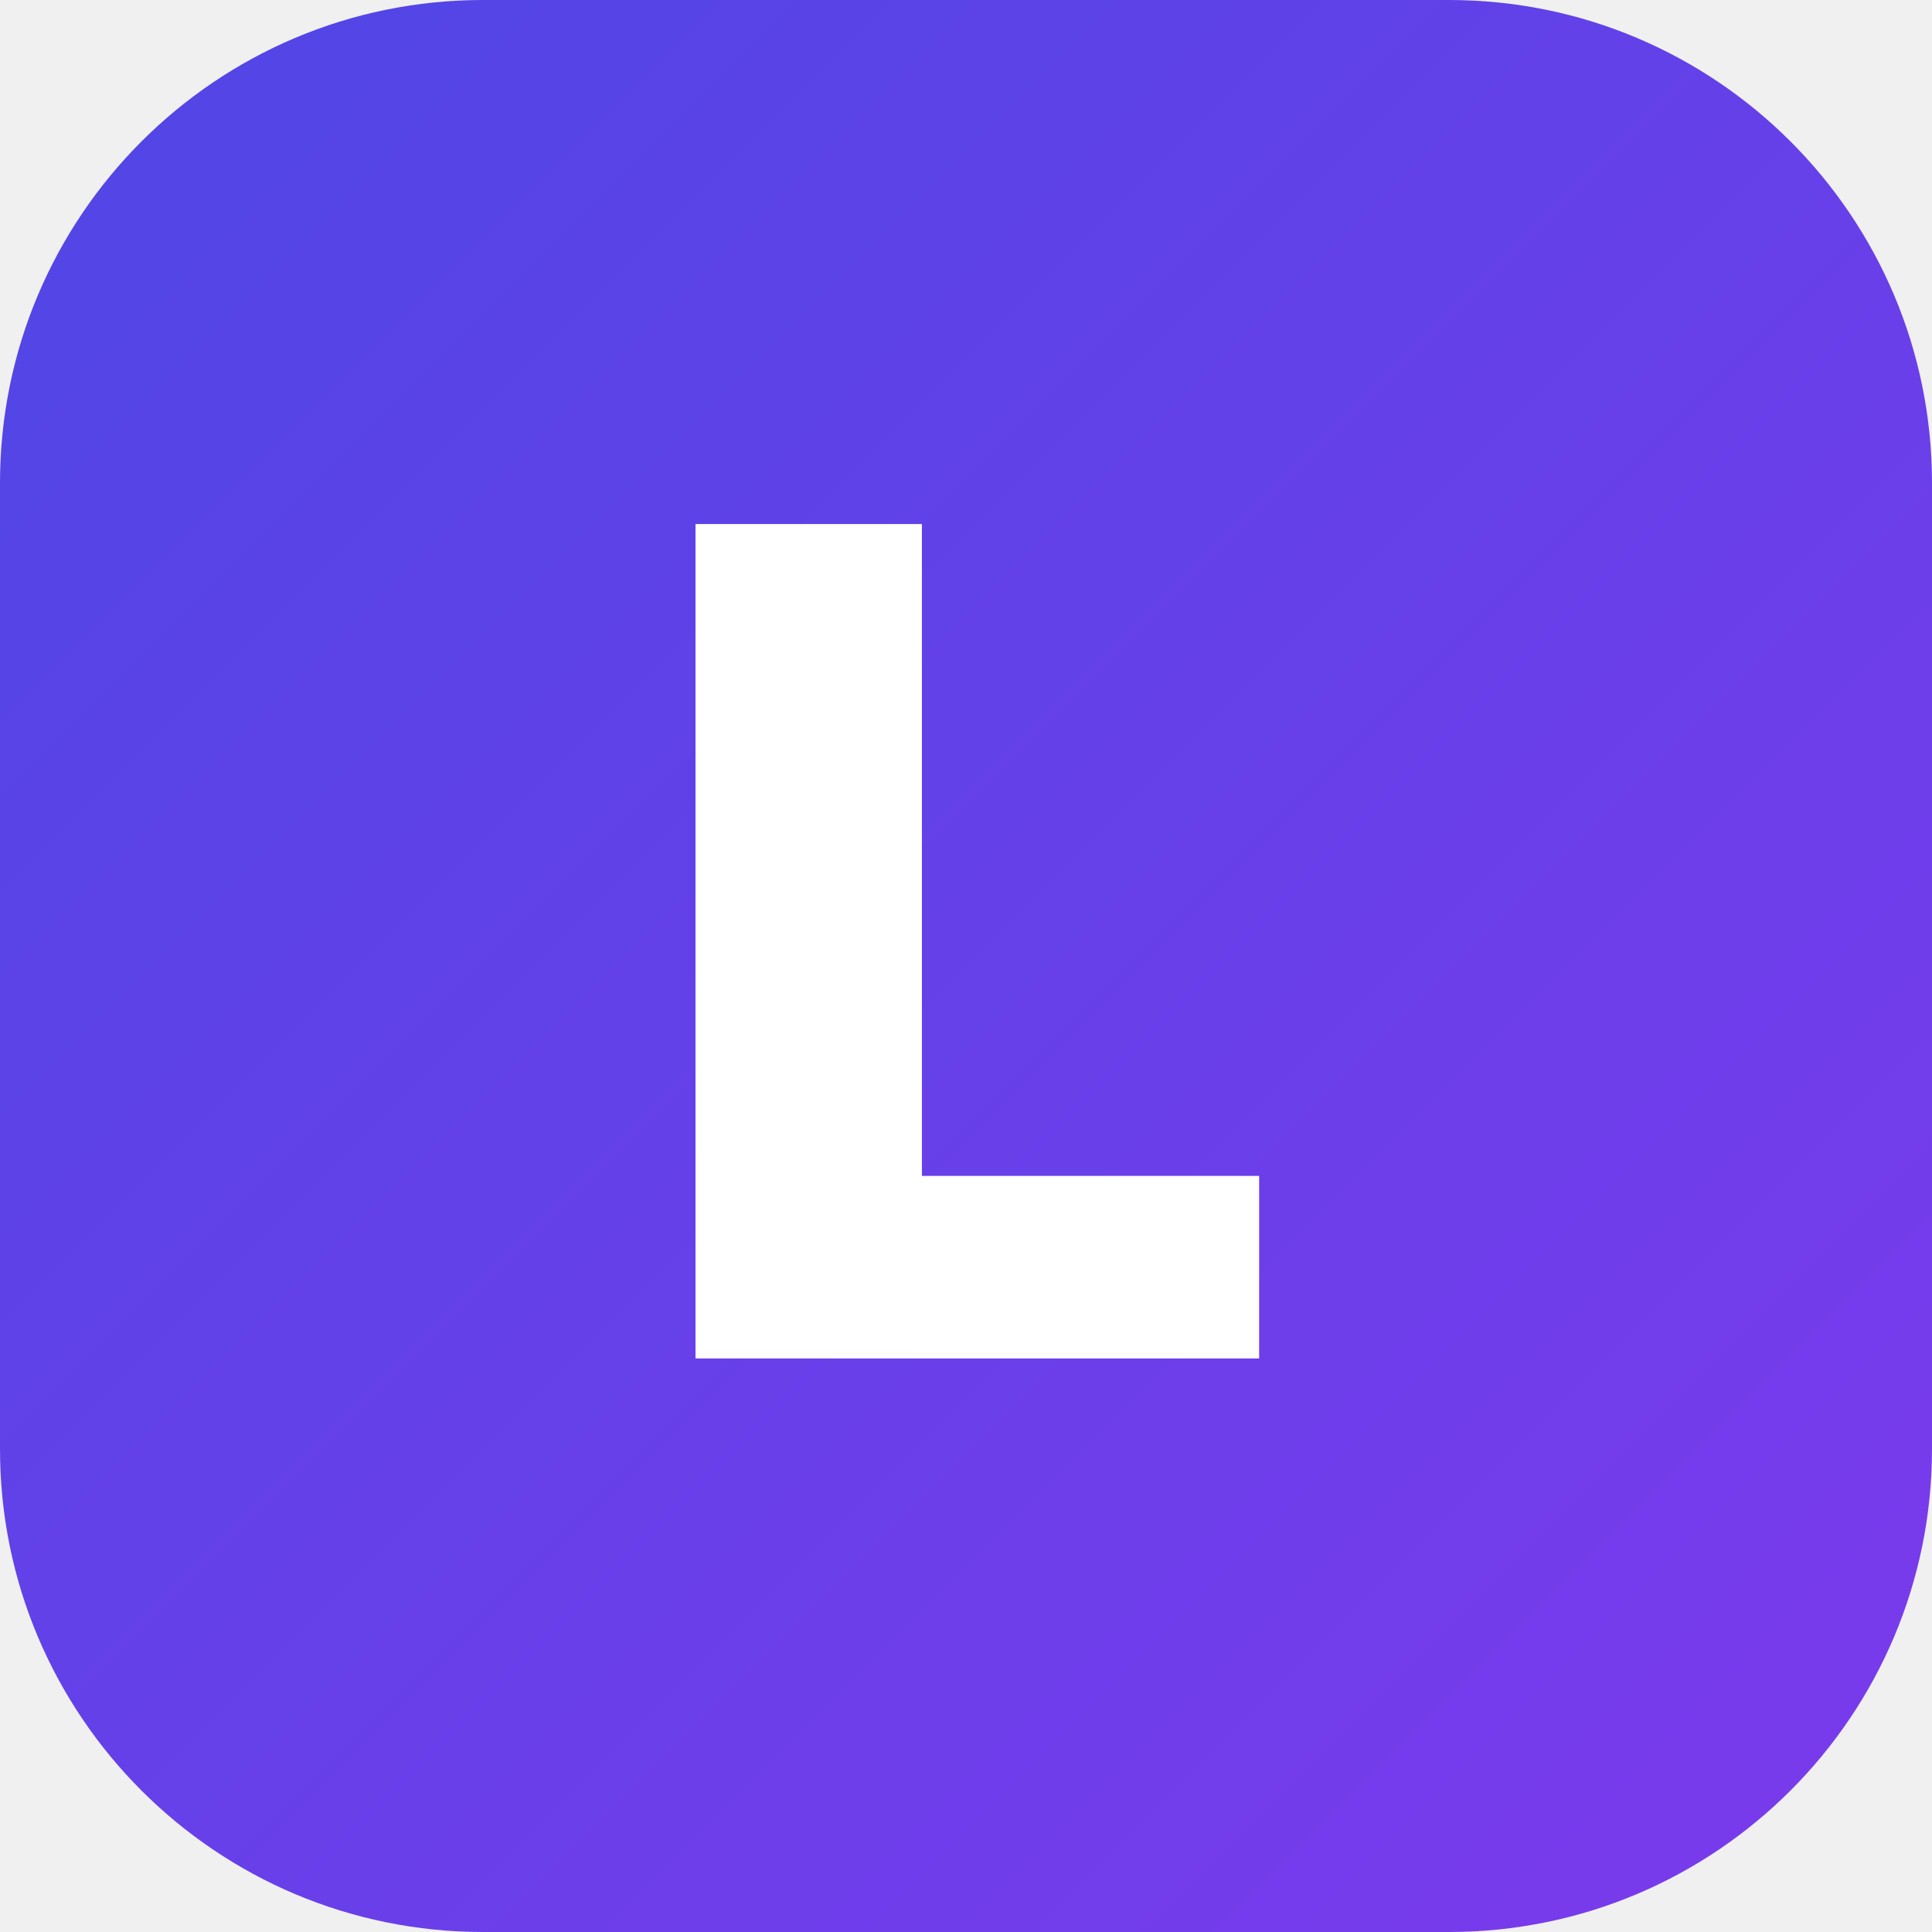
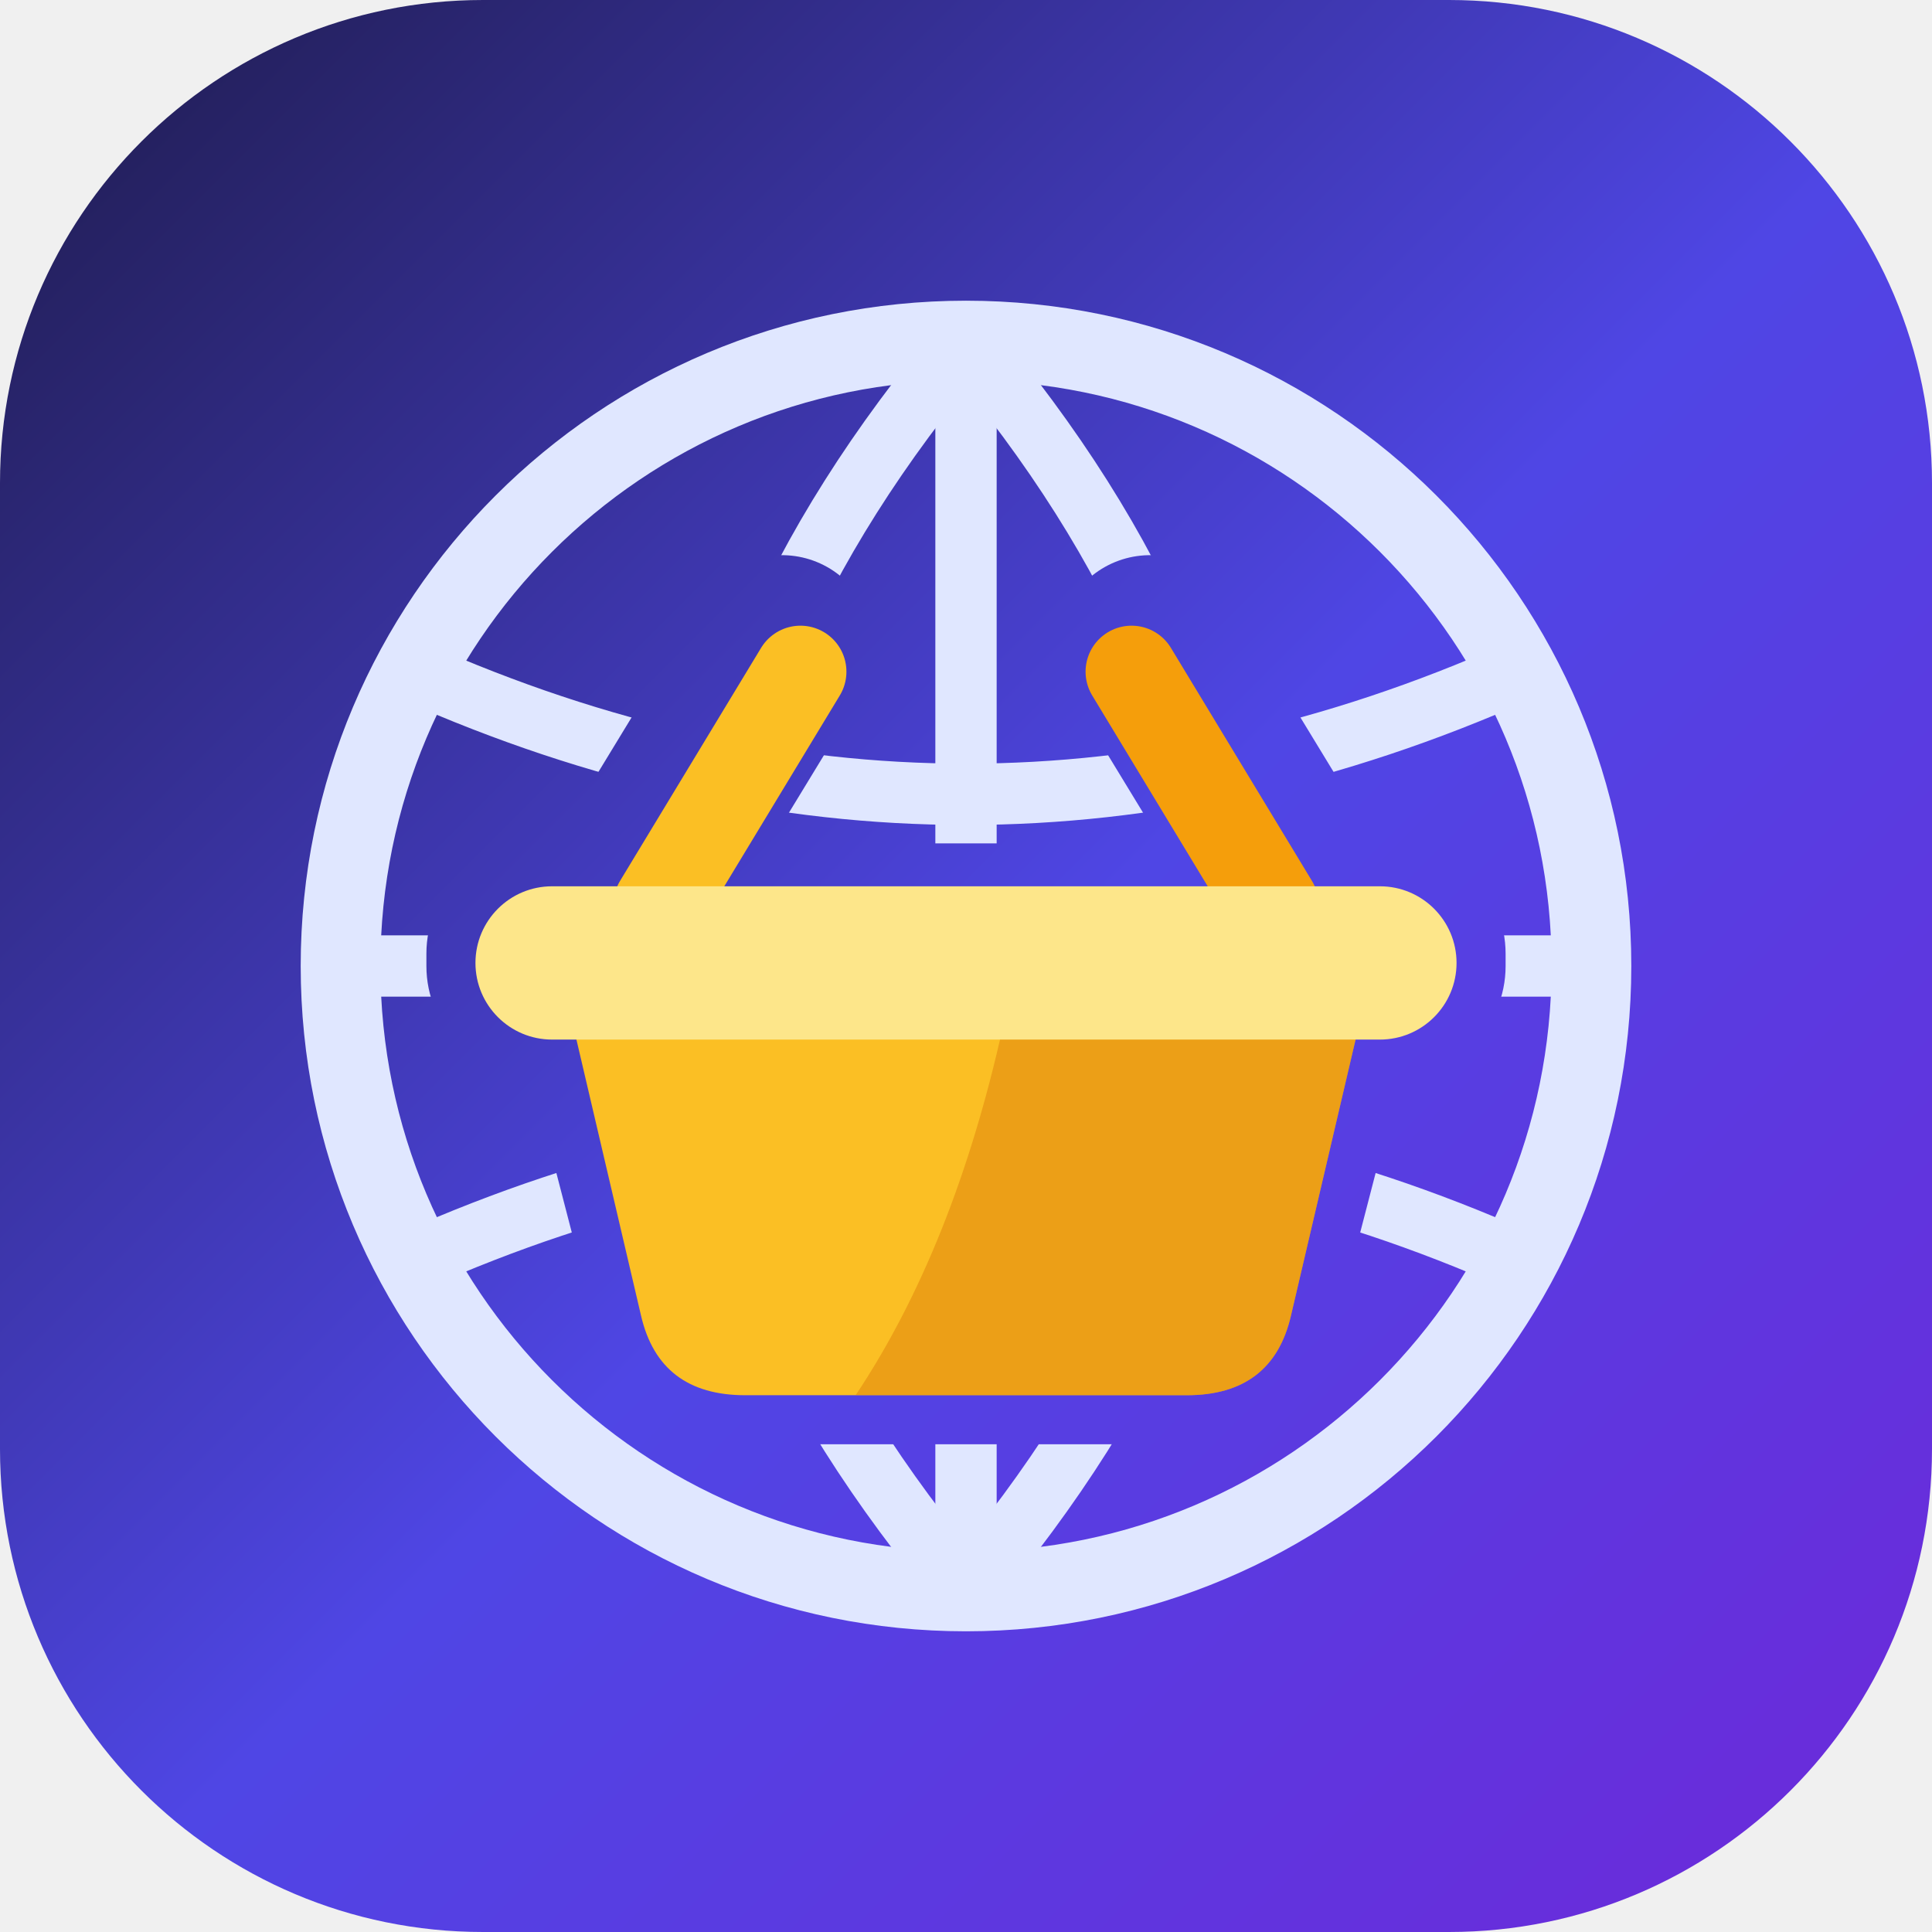
<svg xmlns="http://www.w3.org/2000/svg" viewBox="0 0 64 64" width="64" height="64">
  <defs>
-     <linearGradient id="bg" x1="0" y1="0" x2="1" y2="1">
-       <stop offset="0%" stop-color="#4f46e5" />
-       <stop offset="100%" stop-color="#7c3aed" />
+     <linearGradient id="favBg" x1="0" y1="0" x2="64" y2="64" gradientUnits="userSpaceOnUse">
+       <stop offset="0%" stop-color="#1e1b4b" />
+       <stop offset="52%" stop-color="#4f46e5" />
+       <stop offset="100%" stop-color="#6d28d9" />
    </linearGradient>
+     <mask id="favCutout">
+       <rect width="128" height="128" fill="#ffffff" />
+       <path d="M 35 61 L 49 38 M 93 61 L 79 38" stroke="#000000" stroke-width="15" stroke-linecap="round" />
+       <rect x="20" y="54" width="88" height="19" rx="9" fill="#000000" />
+       <path d="M 27 67 L 101 67 L 94 94 Q 92 103 83 103 L 45 103 Q 36 103 34 94 Z" fill="#000000" />
+     </mask>
  </defs>
-   <rect width="64" height="64" rx="16" fill="url(#bg)" />
-   <text x="32" y="45" text-anchor="middle" font-family="Inter, Arial, sans-serif" font-weight="900" font-size="38" fill="#ffffff">L</text>
+   <rect width="64" height="64" rx="16" fill="url(#favBg)" />
+   <g transform="translate(6, 6) scale(0.40625)">
+     <g mask="url(#favCutout)" fill="none" stroke="#e0e7ff" stroke-linecap="round">
+       <circle cx="64" cy="64" r="51" stroke-width="6.5" />
+       <path d="M 64 13 Q 21 64 64 115" stroke-width="5" />
+       <path d="M 64 13 Q 107 64 64 115" stroke-width="5" />
+       <line x1="64" y1="13" x2="64" y2="115" stroke-width="5" />
+       <line x1="13" y1="64" x2="115" y2="64" stroke-width="5" />
+       <path d="M 19 40 Q 64 60 109 40" stroke-width="5" />
+       <path d="M 19 88 Q 64 68 109 88" stroke-width="5" />
+       <circle cx="44" cy="48" r="5.5" fill="#e0e7ff" stroke="none" />
+       <circle cx="84" cy="48" r="5.5" fill="#e0e7ff" stroke="none" />
+       <circle cx="44" cy="80" r="5.5" fill="#e0e7ff" stroke="none" />
+       <circle cx="84" cy="80" r="5.5" fill="#e0e7ff" stroke="none" />
+     </g>
+     <g>
+       <line x1="39" y1="59" x2="50.5" y2="40" stroke="#fbbf24" stroke-width="7.5" stroke-linecap="round" />
+       <line x1="89" y1="59" x2="77.5" y2="40" stroke="#f59e0b" stroke-width="7.5" stroke-linecap="round" />
+       <path d="M 32 69 L 96 69 L 90.5 92.5 Q 89 99 82 99 L 46 99 Q 39 99 37.5 92.5 Z" fill="#fbbf24" />
+       <path d="M 67 69 L 96 69 L 90.5 92.5 Q 89 99 82 99 L 55 99 Q 63 87 67 69 Z" fill="#d97706" opacity="0.45" />
+       <rect x="24" y="57.5" width="80" height="12.5" rx="6.25" fill="#fde68a" />
+     </g>
+   </g>
</svg>
